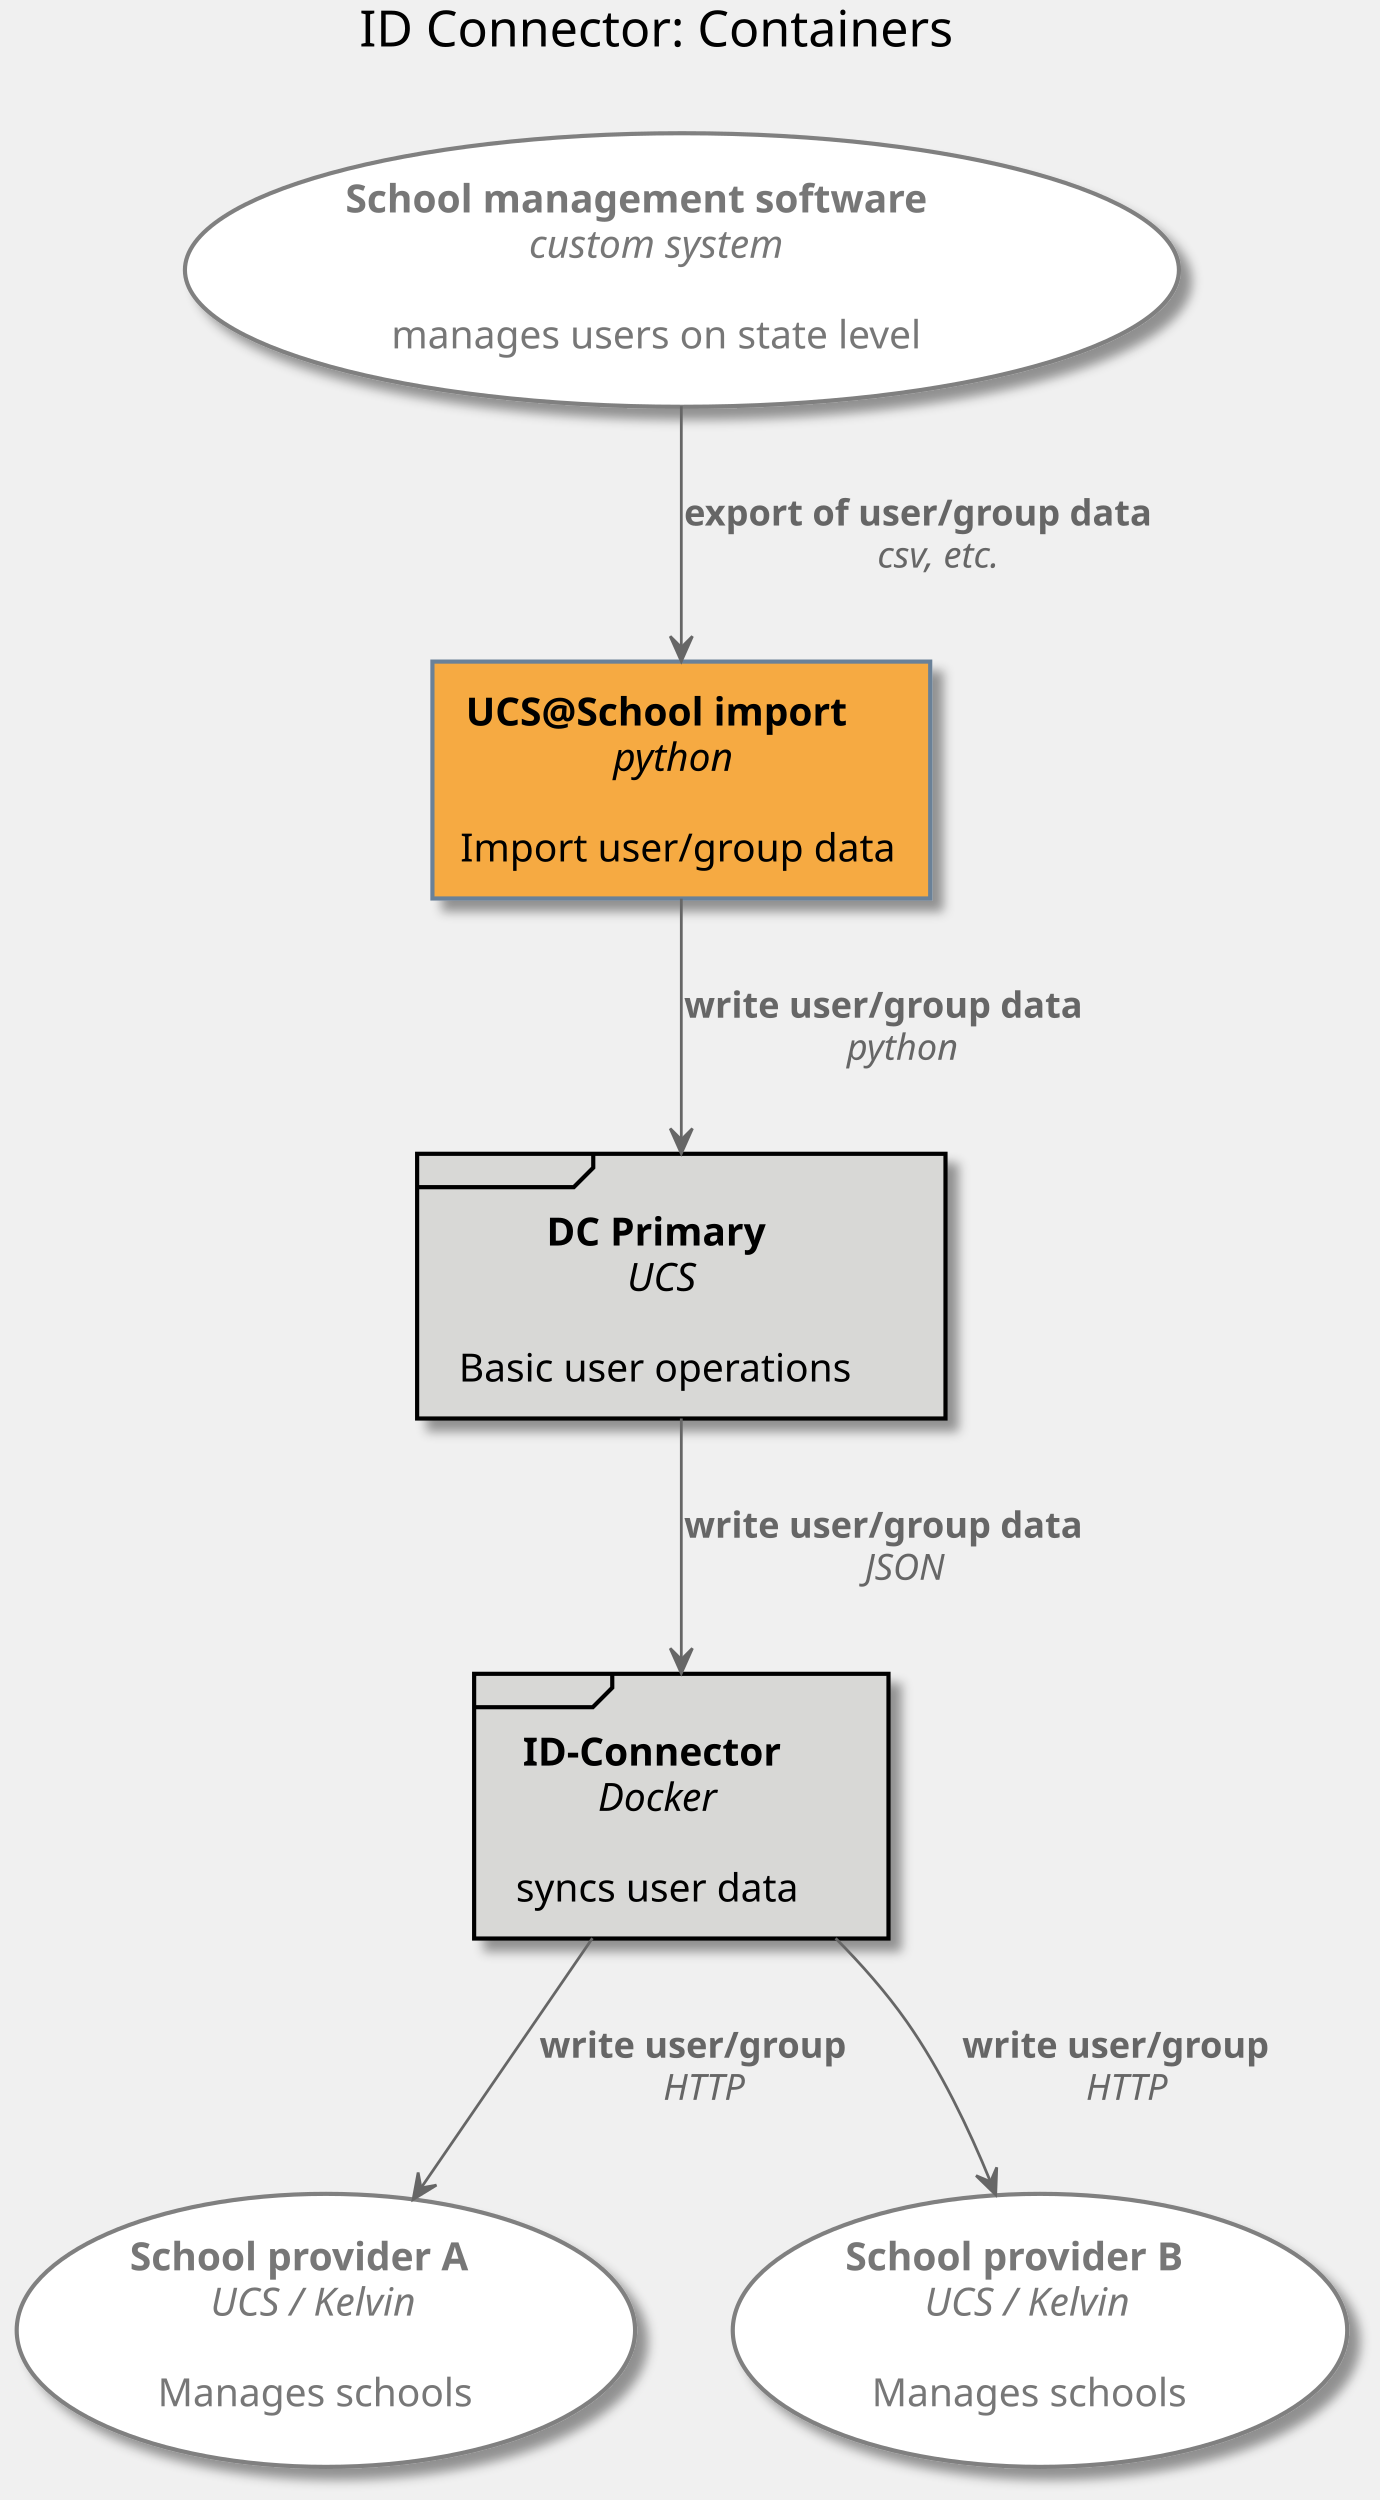
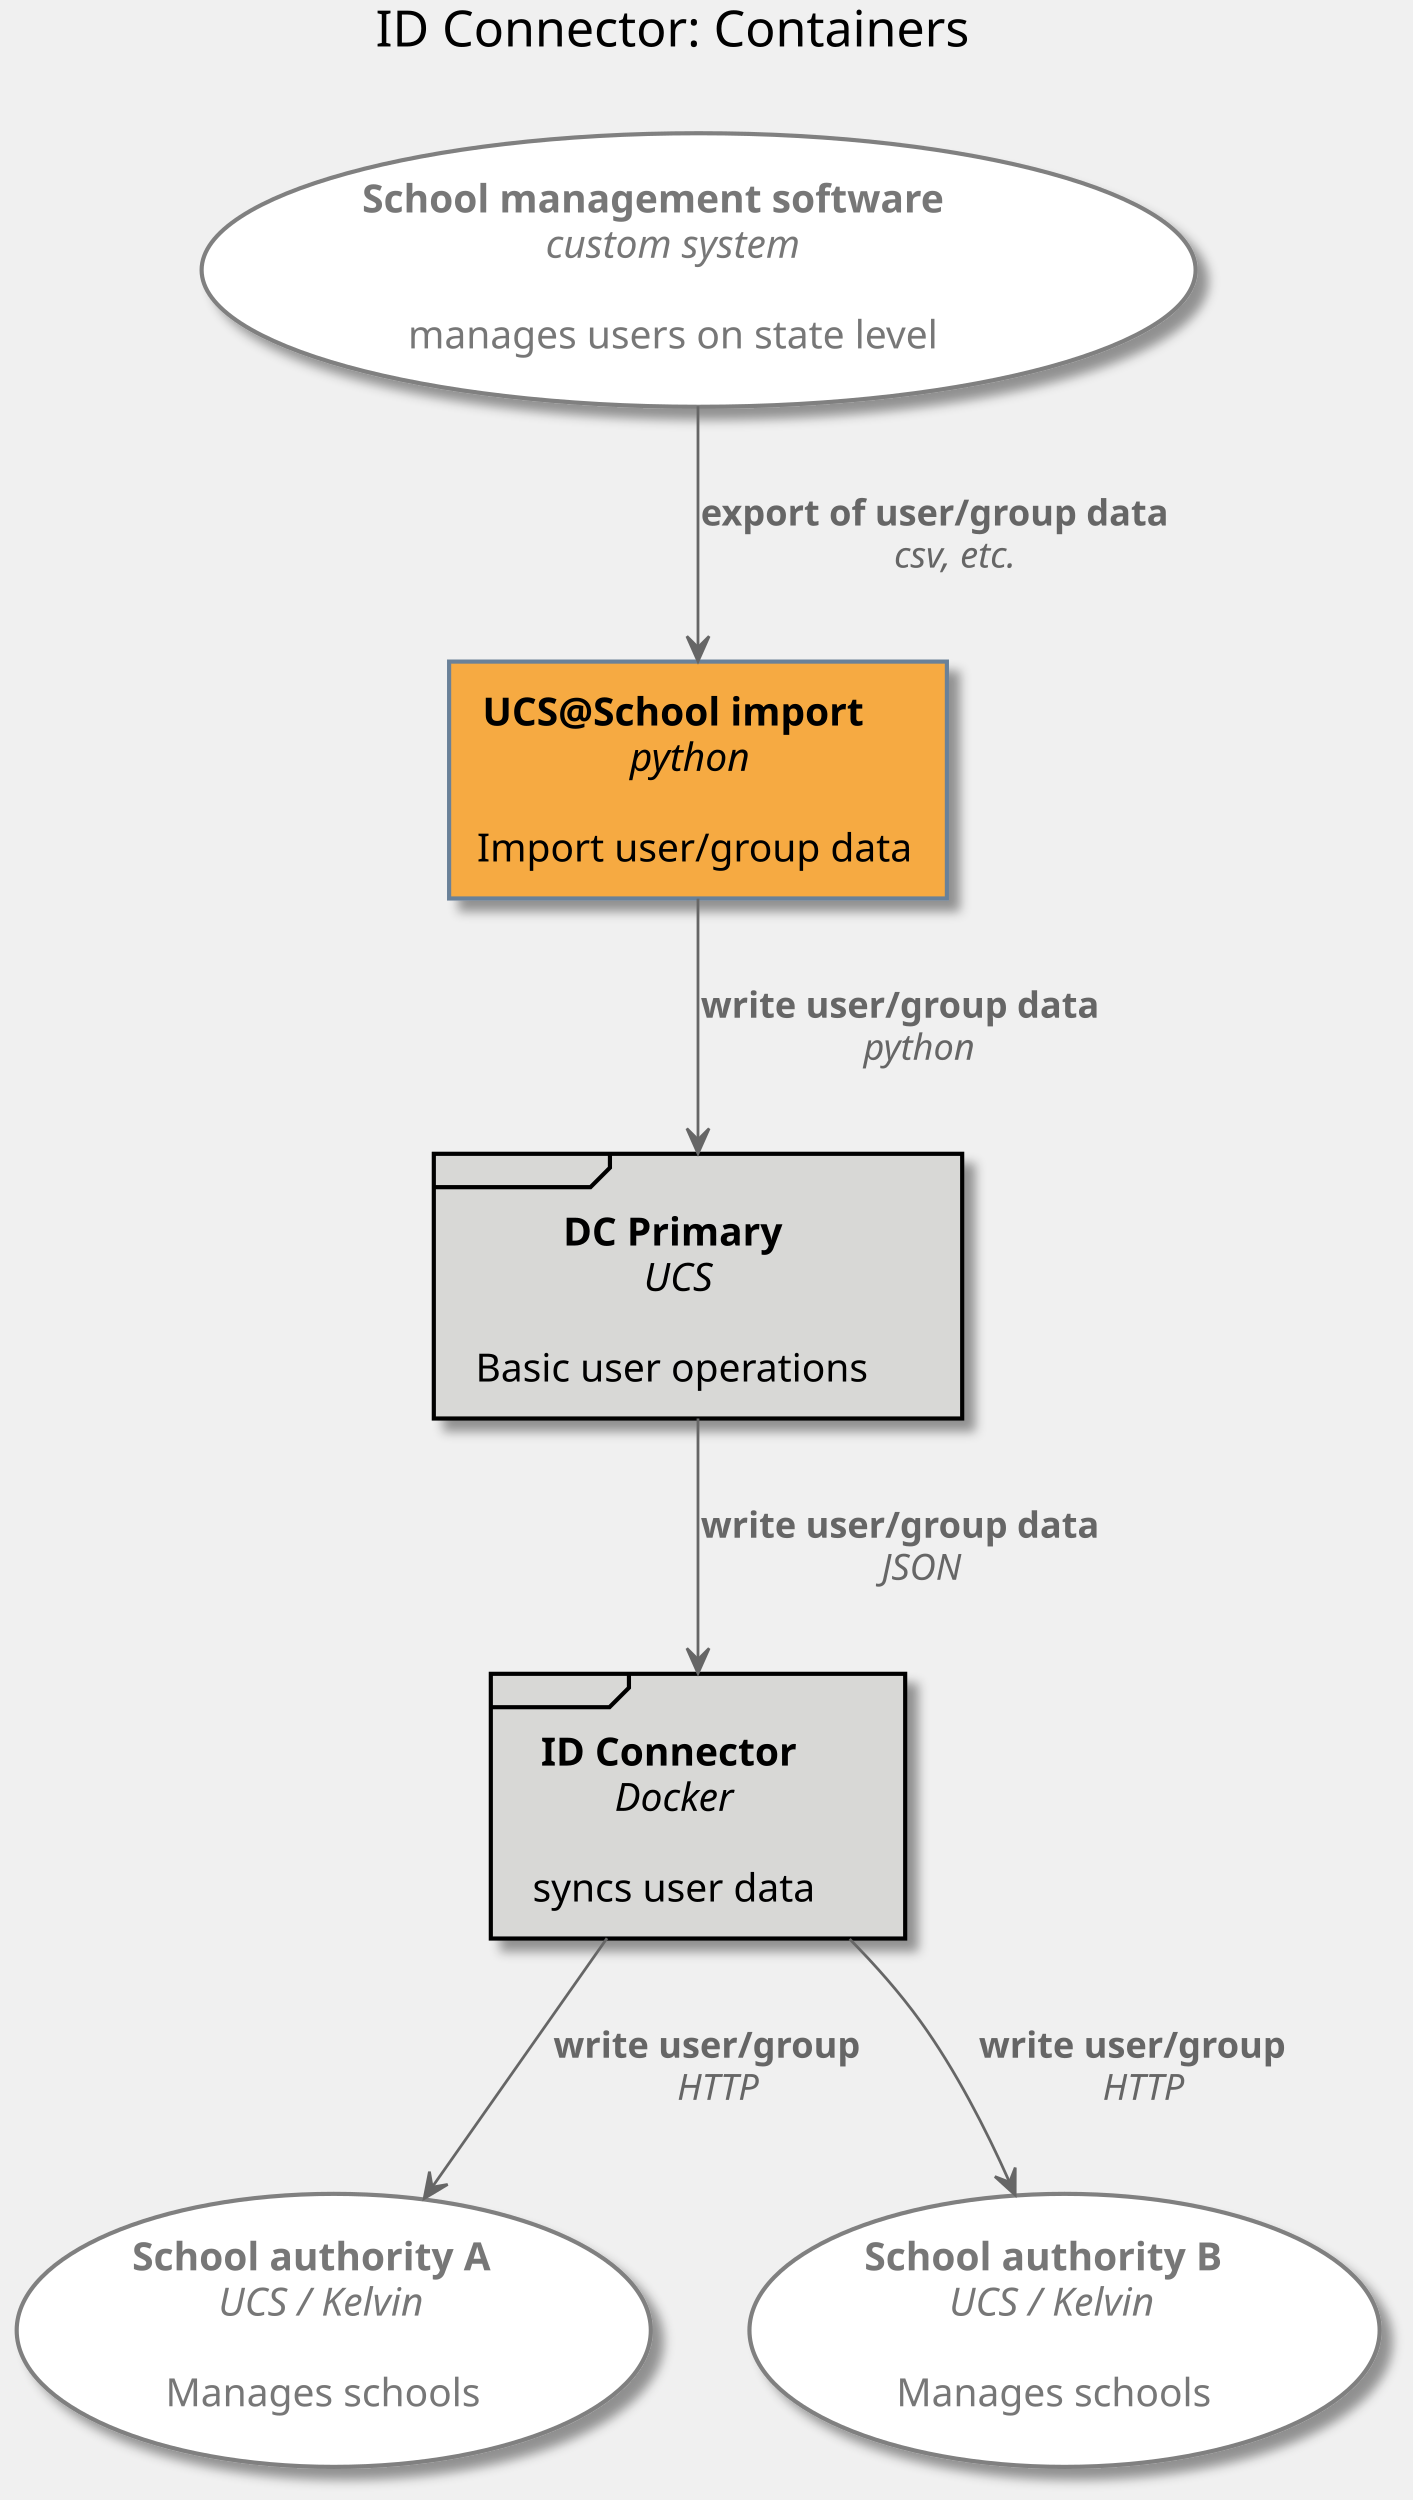
- <svg xmlns="http://www.w3.org/2000/svg" contentScriptType="application/ecmascript" contentStyleType="text/css" height="899px" preserveAspectRatio="none" style="width:496px;height:899px;background:#FFFFFF;" version="1.1" viewBox="0 0 496 899" width="496px" zoomAndPan="magnify">
+ <svg xmlns="http://www.w3.org/2000/svg" contentScriptType="application/ecmascript" contentStyleType="text/css" height="899px" preserveAspectRatio="none" style="width:508px;height:899px;background:#FFFFFF;" version="1.1" viewBox="0 0 508 899" width="508px" zoomAndPan="magnify">
  <defs>
-     <filter height="300%" id="fb0h7paltiwu4" width="300%" x="-1" y="-1">
+     <filter height="300%" id="f1667d8nfa5exl" width="300%" x="-1" y="-1">
      <feGaussianBlur result="blurOut" stdDeviation="2.0" />
      <feColorMatrix in="blurOut" result="blurOut2" type="matrix" values="0 0 0 0 0 0 0 0 0 0 0 0 0 0 0 0 0 0 .4 0" />
      <feOffset dx="4.0" dy="4.0" in="blurOut2" result="blurOut3" />
      <feBlend in="SourceGraphic" in2="blurOut3" mode="normal" />
    </filter>
  </defs>
  <g>
-     <text fill="#000000" font-family="sans-serif" font-size="18" lengthAdjust="spacing" textLength="225" x="129.23" y="16.708">ID Connector: Containers</text>
-     <text fill="#000000" font-family="sans-serif" font-size="18" lengthAdjust="spacing" textLength="0" x="244.73" y="37.661" />
-     <rect fill="#D8D8D6" filter="url(#fb0h7paltiwu4)" height="95.188" style="stroke:#000000;stroke-width:1.5;" width="190" x="150" y="414.906" />
-     <path d="M213.333,414.906 L213.333,419.906 L206.333,426.906 L150,426.906 " fill="none" style="stroke:#000000;stroke-width:1.5;" />
-     <text fill="#000000" font-family="sans-serif" font-size="14" font-weight="bold" lengthAdjust="spacing" textLength="87" x="196.5" y="447.901">DC Primary</text>
-     <text fill="#000000" font-family="sans-serif" font-size="14" font-style="italic" lengthAdjust="spacing" textLength="29" x="225.5" y="464.198">UCS</text>
-     <text fill="#000000" font-family="sans-serif" font-size="14" lengthAdjust="spacing" textLength="0" x="242" y="480.495" />
-     <text fill="#000000" font-family="sans-serif" font-size="14" lengthAdjust="spacing" textLength="150" x="165" y="496.792">Basic user operations</text>
-     <ellipse cx="245.223" cy="97.096" fill="#FFFFFF" filter="url(#fb0h7paltiwu4)" rx="178.723" ry="49.189" style="stroke:#808080;stroke-width:1.5;" />
-     <text fill="#777777" font-family="sans-serif" font-size="14" font-weight="bold" lengthAdjust="spacing" textLength="236" x="124.223" y="76.398">School management software</text>
-     <text fill="#777777" font-family="sans-serif" font-size="14" font-style="italic" lengthAdjust="spacing" textLength="104" x="190.223" y="92.695">custom system</text>
-     <text fill="#777777" font-family="sans-serif" font-size="14" lengthAdjust="spacing" textLength="0" x="244.223" y="108.992" />
-     <text fill="#777777" font-family="sans-serif" font-size="14" lengthAdjust="spacing" textLength="203" x="140.723" y="125.288">manages users on state level</text>
-     <rect fill="#F6AA42" filter="url(#fb0h7paltiwu4)" height="85.188" style="stroke:#6A8198;stroke-width:1.5;" width="179" x="155.5" y="237.906" />
-     <text fill="#000000" font-family="sans-serif" font-size="14" font-weight="bold" lengthAdjust="spacing" textLength="155" x="167.5" y="260.901">UCS@School import</text>
-     <text fill="#000000" font-family="sans-serif" font-size="14" font-style="italic" lengthAdjust="spacing" textLength="49" x="220.5" y="277.198">python</text>
-     <text fill="#000000" font-family="sans-serif" font-size="14" lengthAdjust="spacing" textLength="0" x="247" y="293.495" />
-     <text fill="#000000" font-family="sans-serif" font-size="14" lengthAdjust="spacing" textLength="159" x="165.5" y="309.792">Import user/group data</text>
-     <rect fill="#D8D8D6" filter="url(#fb0h7paltiwu4)" height="95.188" style="stroke:#000000;stroke-width:1.5;" width="149" x="170.5" y="601.906" />
-     <path d="M220.167,601.906 L220.167,606.906 L213.167,613.906 L170.5,613.906 " fill="none" style="stroke:#000000;stroke-width:1.5;" />
-     <text fill="#000000" font-family="sans-serif" font-size="14" font-weight="bold" lengthAdjust="spacing" textLength="104" x="188" y="634.901">ID-Connector</text>
-     <text fill="#000000" font-family="sans-serif" font-size="14" font-style="italic" lengthAdjust="spacing" textLength="50" x="215" y="651.198">Docker</text>
-     <text fill="#000000" font-family="sans-serif" font-size="14" lengthAdjust="spacing" textLength="0" x="242" y="667.495" />
-     <text fill="#000000" font-family="sans-serif" font-size="14" lengthAdjust="spacing" textLength="109" x="185.5" y="683.792">syncs user data</text>
-     <ellipse cx="117.187" cy="838.001" fill="#FFFFFF" filter="url(#fb0h7paltiwu4)" rx="111.187" ry="49.094" style="stroke:#808080;stroke-width:1.5;" />
-     <text fill="#777777" font-family="sans-serif" font-size="14" font-weight="bold" lengthAdjust="spacing" textLength="141" x="46.687" y="816.402">School provider A</text>
-     <text fill="#777777" font-family="sans-serif" font-size="14" font-style="italic" lengthAdjust="spacing" textLength="83" x="75.687" y="832.699">UCS / Kelvin</text>
-     <text fill="#777777" font-family="sans-serif" font-size="14" lengthAdjust="spacing" textLength="0" x="119.187" y="848.996" />
-     <text fill="#777777" font-family="sans-serif" font-size="14" lengthAdjust="spacing" textLength="121" x="56.687" y="865.293">Manages schools</text>
-     <ellipse cx="373.98" cy="838.001" fill="#FFFFFF" filter="url(#fb0h7paltiwu4)" rx="110.48" ry="49.094" style="stroke:#808080;stroke-width:1.5;" />
-     <text fill="#777777" font-family="sans-serif" font-size="14" font-weight="bold" lengthAdjust="spacing" textLength="140" x="303.98" y="816.402">School provider B</text>
-     <text fill="#777777" font-family="sans-serif" font-size="14" font-style="italic" lengthAdjust="spacing" textLength="83" x="332.48" y="832.699">UCS / Kelvin</text>
-     <text fill="#777777" font-family="sans-serif" font-size="14" lengthAdjust="spacing" textLength="0" x="375.98" y="848.996" />
-     <text fill="#777777" font-family="sans-serif" font-size="14" lengthAdjust="spacing" textLength="121" x="313.48" y="865.293">Manages schools</text>
-     <path d="M245,146.066 C245,172.846 245,206.026 245,232.586 " fill="none" id="sms-to-importer" style="stroke:#666666;stroke-width:1.0;" />
-     <polygon fill="#666666" points="245,237.806,249,228.806,245,232.806,241,228.806,245,237.806" style="stroke:#666666;stroke-width:1.0;" />
-     <text fill="#666666" font-family="sans-serif" font-size="13" font-weight="bold" lengthAdjust="spacing" textLength="193" x="246" y="188.973">export of user/group data</text>
-     <text fill="#666666" font-family="sans-serif" font-size="13" font-style="italic" lengthAdjust="spacing" textLength="54" x="315.5" y="204.106">csv, etc.</text>
-     <path d="M245,323.156 C245,348.966 245,382.296 245,409.756 " fill="none" id="importer-to-primary" style="stroke:#666666;stroke-width:1.0;" />
-     <polygon fill="#666666" points="245,414.816,249,405.816,245,409.816,241,405.816,245,414.816" style="stroke:#666666;stroke-width:1.0;" />
-     <text fill="#666666" font-family="sans-serif" font-size="13" font-weight="bold" lengthAdjust="spacing" textLength="162" x="246" y="365.973">write user/group data</text>
-     <text fill="#666666" font-family="sans-serif" font-size="13" font-style="italic" lengthAdjust="spacing" textLength="45" x="304.5" y="381.106">python</text>
-     <path d="M245,510.086 C245,536.486 245,569.556 245,596.736 " fill="none" id="primary-to-id_connector" style="stroke:#666666;stroke-width:1.0;" />
-     <polygon fill="#666666" points="245,601.736,249,592.736,245,596.736,241,592.736,245,601.736" style="stroke:#666666;stroke-width:1.0;" />
-     <text fill="#666666" font-family="sans-serif" font-size="13" font-weight="bold" lengthAdjust="spacing" textLength="162" x="246" y="552.973">write user/group data</text>
-     <text fill="#666666" font-family="sans-serif" font-size="13" font-style="italic" lengthAdjust="spacing" textLength="32" x="311" y="568.106">JSON</text>
-     <path d="M213.03,696.986 C194.33,724.226 170.72,758.626 151.59,786.506 " fill="none" id="id_connector-to-school_provider_a" style="stroke:#666666;stroke-width:1.0;" />
-     <polygon fill="#666666" points="148.56,790.916,156.955,785.766,151.393,786.796,150.363,781.234,148.56,790.916" style="stroke:#666666;stroke-width:1.0;" />
-     <text fill="#666666" font-family="sans-serif" font-size="13" font-weight="bold" lengthAdjust="spacing" textLength="123" x="194" y="739.973">write user/group</text>
-     <text fill="#666666" font-family="sans-serif" font-size="13" font-style="italic" lengthAdjust="spacing" textLength="34" x="238.5" y="755.106">HTTP</text>
-     <path d="M300.49,697.016 C309.72,706.316 318.66,716.466 326,726.906 C338.26,744.346 348.39,765.426 356.13,784.436 " fill="none" id="id_connector-to-school_provider_b" style="stroke:#666666;stroke-width:1.0;" />
-     <polygon fill="#666666" points="358.05,789.226,358.421,779.384,356.193,784.584,350.994,782.356,358.05,789.226" style="stroke:#666666;stroke-width:1.0;" />
-     <text fill="#666666" font-family="sans-serif" font-size="13" font-weight="bold" lengthAdjust="spacing" textLength="123" x="346" y="739.973">write user/group</text>
-     <text fill="#666666" font-family="sans-serif" font-size="13" font-style="italic" lengthAdjust="spacing" textLength="34" x="390.5" y="755.106">HTTP</text>
+     <text fill="#000000" font-family="sans-serif" font-size="18" lengthAdjust="spacing" textLength="225" x="135.059" y="16.708">ID Connector: Containers</text>
+     <text fill="#000000" font-family="sans-serif" font-size="18" lengthAdjust="spacing" textLength="0" x="250.559" y="37.661" />
+     <rect fill="#D8D8D6" filter="url(#f1667d8nfa5exl)" height="95.188" style="stroke:#000000;stroke-width:1.5;" width="190" x="156" y="414.906" />
+     <path d="M219.333,414.906 L219.333,419.906 L212.333,426.906 L156,426.906 " fill="none" style="stroke:#000000;stroke-width:1.5;" />
+     <text fill="#000000" font-family="sans-serif" font-size="14" font-weight="bold" lengthAdjust="spacing" textLength="87" x="202.5" y="447.901">DC Primary</text>
+     <text fill="#000000" font-family="sans-serif" font-size="14" font-style="italic" lengthAdjust="spacing" textLength="29" x="231.5" y="464.198">UCS</text>
+     <text fill="#000000" font-family="sans-serif" font-size="14" lengthAdjust="spacing" textLength="0" x="248" y="480.495" />
+     <text fill="#000000" font-family="sans-serif" font-size="14" lengthAdjust="spacing" textLength="150" x="171" y="496.792">Basic user operations</text>
+     <ellipse cx="251.223" cy="97.096" fill="#FFFFFF" filter="url(#f1667d8nfa5exl)" rx="178.723" ry="49.189" style="stroke:#808080;stroke-width:1.5;" />
+     <text fill="#777777" font-family="sans-serif" font-size="14" font-weight="bold" lengthAdjust="spacing" textLength="236" x="130.223" y="76.398">School management software</text>
+     <text fill="#777777" font-family="sans-serif" font-size="14" font-style="italic" lengthAdjust="spacing" textLength="104" x="196.223" y="92.695">custom system</text>
+     <text fill="#777777" font-family="sans-serif" font-size="14" lengthAdjust="spacing" textLength="0" x="250.223" y="108.992" />
+     <text fill="#777777" font-family="sans-serif" font-size="14" lengthAdjust="spacing" textLength="203" x="146.723" y="125.288">manages users on state level</text>
+     <rect fill="#F6AA42" filter="url(#f1667d8nfa5exl)" height="85.188" style="stroke:#6A8198;stroke-width:1.5;" width="179" x="161.5" y="237.906" />
+     <text fill="#000000" font-family="sans-serif" font-size="14" font-weight="bold" lengthAdjust="spacing" textLength="155" x="173.5" y="260.901">UCS@School import</text>
+     <text fill="#000000" font-family="sans-serif" font-size="14" font-style="italic" lengthAdjust="spacing" textLength="49" x="226.5" y="277.198">python</text>
+     <text fill="#000000" font-family="sans-serif" font-size="14" lengthAdjust="spacing" textLength="0" x="253" y="293.495" />
+     <text fill="#000000" font-family="sans-serif" font-size="14" lengthAdjust="spacing" textLength="159" x="171.5" y="309.792">Import user/group data</text>
+     <rect fill="#D8D8D6" filter="url(#f1667d8nfa5exl)" height="95.188" style="stroke:#000000;stroke-width:1.5;" width="149" x="176.5" y="601.906" />
+     <path d="M226.167,601.906 L226.167,606.906 L219.167,613.906 L176.5,613.906 " fill="none" style="stroke:#000000;stroke-width:1.5;" />
+     <text fill="#000000" font-family="sans-serif" font-size="14" font-weight="bold" lengthAdjust="spacing" textLength="103" x="194.5" y="634.901">ID Connector</text>
+     <text fill="#000000" font-family="sans-serif" font-size="14" font-style="italic" lengthAdjust="spacing" textLength="50" x="221" y="651.198">Docker</text>
+     <text fill="#000000" font-family="sans-serif" font-size="14" lengthAdjust="spacing" textLength="0" x="248" y="667.495" />
+     <text fill="#000000" font-family="sans-serif" font-size="14" lengthAdjust="spacing" textLength="109" x="191.5" y="683.792">syncs user data</text>
+     <ellipse cx="120.016" cy="838.001" fill="#FFFFFF" filter="url(#f1667d8nfa5exl)" rx="114.016" ry="49.094" style="stroke:#808080;stroke-width:1.5;" />
+     <text fill="#777777" font-family="sans-serif" font-size="14" font-weight="bold" lengthAdjust="spacing" textLength="145" x="47.516" y="816.402">School authority A</text>
+     <text fill="#777777" font-family="sans-serif" font-size="14" font-style="italic" lengthAdjust="spacing" textLength="83" x="78.516" y="832.699">UCS / Kelvin</text>
+     <text fill="#777777" font-family="sans-serif" font-size="14" lengthAdjust="spacing" textLength="0" x="122.016" y="848.996" />
+     <text fill="#777777" font-family="sans-serif" font-size="14" lengthAdjust="spacing" textLength="121" x="59.516" y="865.293">Manages schools</text>
+     <ellipse cx="382.809" cy="838.001" fill="#FFFFFF" filter="url(#f1667d8nfa5exl)" rx="113.309" ry="49.094" style="stroke:#808080;stroke-width:1.5;" />
+     <text fill="#777777" font-family="sans-serif" font-size="14" font-weight="bold" lengthAdjust="spacing" textLength="144" x="310.809" y="816.402">School authority B</text>
+     <text fill="#777777" font-family="sans-serif" font-size="14" font-style="italic" lengthAdjust="spacing" textLength="83" x="341.309" y="832.699">UCS / Kelvin</text>
+     <text fill="#777777" font-family="sans-serif" font-size="14" lengthAdjust="spacing" textLength="0" x="384.809" y="848.996" />
+     <text fill="#777777" font-family="sans-serif" font-size="14" lengthAdjust="spacing" textLength="121" x="322.309" y="865.293">Manages schools</text>
+     <path d="M251,146.066 C251,172.846 251,206.026 251,232.586 " fill="none" id="sms-to-importer" style="stroke:#666666;stroke-width:1.0;" />
+     <polygon fill="#666666" points="251,237.806,255,228.806,251,232.806,247,228.806,251,237.806" style="stroke:#666666;stroke-width:1.0;" />
+     <text fill="#666666" font-family="sans-serif" font-size="13" font-weight="bold" lengthAdjust="spacing" textLength="193" x="252" y="188.973">export of user/group data</text>
+     <text fill="#666666" font-family="sans-serif" font-size="13" font-style="italic" lengthAdjust="spacing" textLength="54" x="321.5" y="204.106">csv, etc.</text>
+     <path d="M251,323.156 C251,348.966 251,382.296 251,409.756 " fill="none" id="importer-to-primary" style="stroke:#666666;stroke-width:1.0;" />
+     <polygon fill="#666666" points="251,414.816,255,405.816,251,409.816,247,405.816,251,414.816" style="stroke:#666666;stroke-width:1.0;" />
+     <text fill="#666666" font-family="sans-serif" font-size="13" font-weight="bold" lengthAdjust="spacing" textLength="162" x="252" y="365.973">write user/group data</text>
+     <text fill="#666666" font-family="sans-serif" font-size="13" font-style="italic" lengthAdjust="spacing" textLength="45" x="310.5" y="381.106">python</text>
+     <path d="M251,510.086 C251,536.486 251,569.556 251,596.736 " fill="none" id="primary-to-id_connector" style="stroke:#666666;stroke-width:1.0;" />
+     <polygon fill="#666666" points="251,601.736,255,592.736,251,596.736,247,592.736,251,601.736" style="stroke:#666666;stroke-width:1.0;" />
+     <text fill="#666666" font-family="sans-serif" font-size="13" font-weight="bold" lengthAdjust="spacing" textLength="162" x="252" y="552.973">write user/group data</text>
+     <text fill="#666666" font-family="sans-serif" font-size="13" font-style="italic" lengthAdjust="spacing" textLength="32" x="317" y="568.106">JSON</text>
+     <path d="M218.28,696.986 C199.22,724.126 175.16,758.366 155.62,786.186 " fill="none" id="id_connector-to-school_provider_a" style="stroke:#666666;stroke-width:1.0;" />
+     <polygon fill="#666666" points="152.53,790.596,160.978,785.533,155.405,786.505,154.432,780.933,152.53,790.596" style="stroke:#666666;stroke-width:1.0;" />
+     <text fill="#666666" font-family="sans-serif" font-size="13" font-weight="bold" lengthAdjust="spacing" textLength="123" x="199" y="739.973">write user/group</text>
+     <text fill="#666666" font-family="sans-serif" font-size="13" font-style="italic" lengthAdjust="spacing" textLength="34" x="243.5" y="755.106">HTTP</text>
+     <path d="M305.53,697.276 C314.67,706.546 323.58,716.616 331,726.906 C343.64,744.436 354.49,765.536 362.95,784.536 " fill="none" id="id_connector-to-school_provider_b" style="stroke:#666666;stroke-width:1.0;" />
+     <polygon fill="#666666" points="365.05,789.316,365.082,779.467,363.034,784.741,357.761,782.693,365.05,789.316" style="stroke:#666666;stroke-width:1.0;" />
+     <text fill="#666666" font-family="sans-serif" font-size="13" font-weight="bold" lengthAdjust="spacing" textLength="123" x="352" y="739.973">write user/group</text>
+     <text fill="#666666" font-family="sans-serif" font-size="13" font-style="italic" lengthAdjust="spacing" textLength="34" x="396.5" y="755.106">HTTP</text>
  </g>
</svg>
